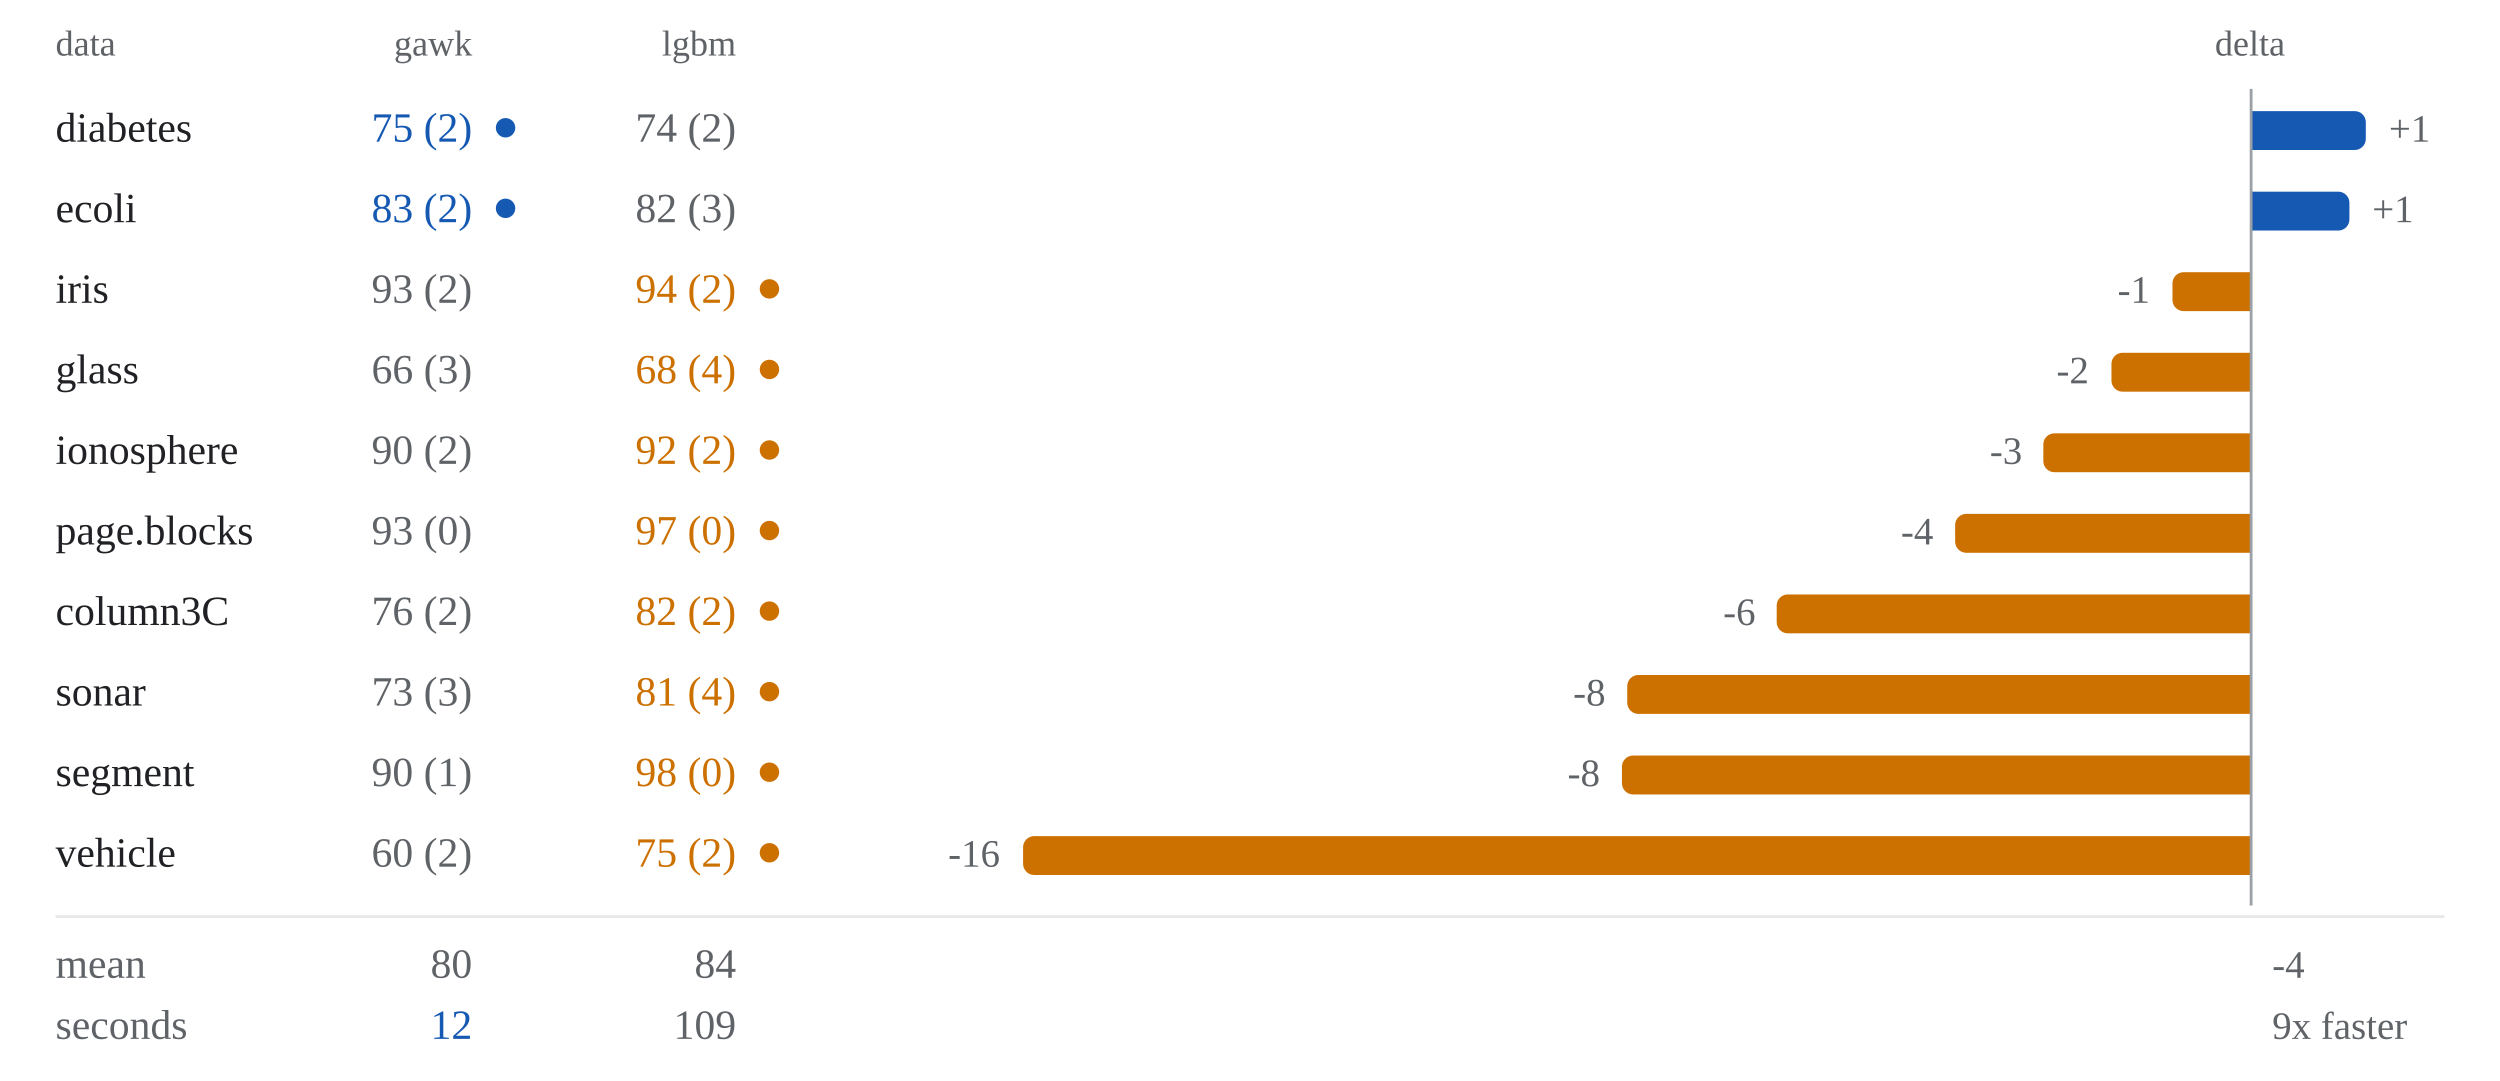
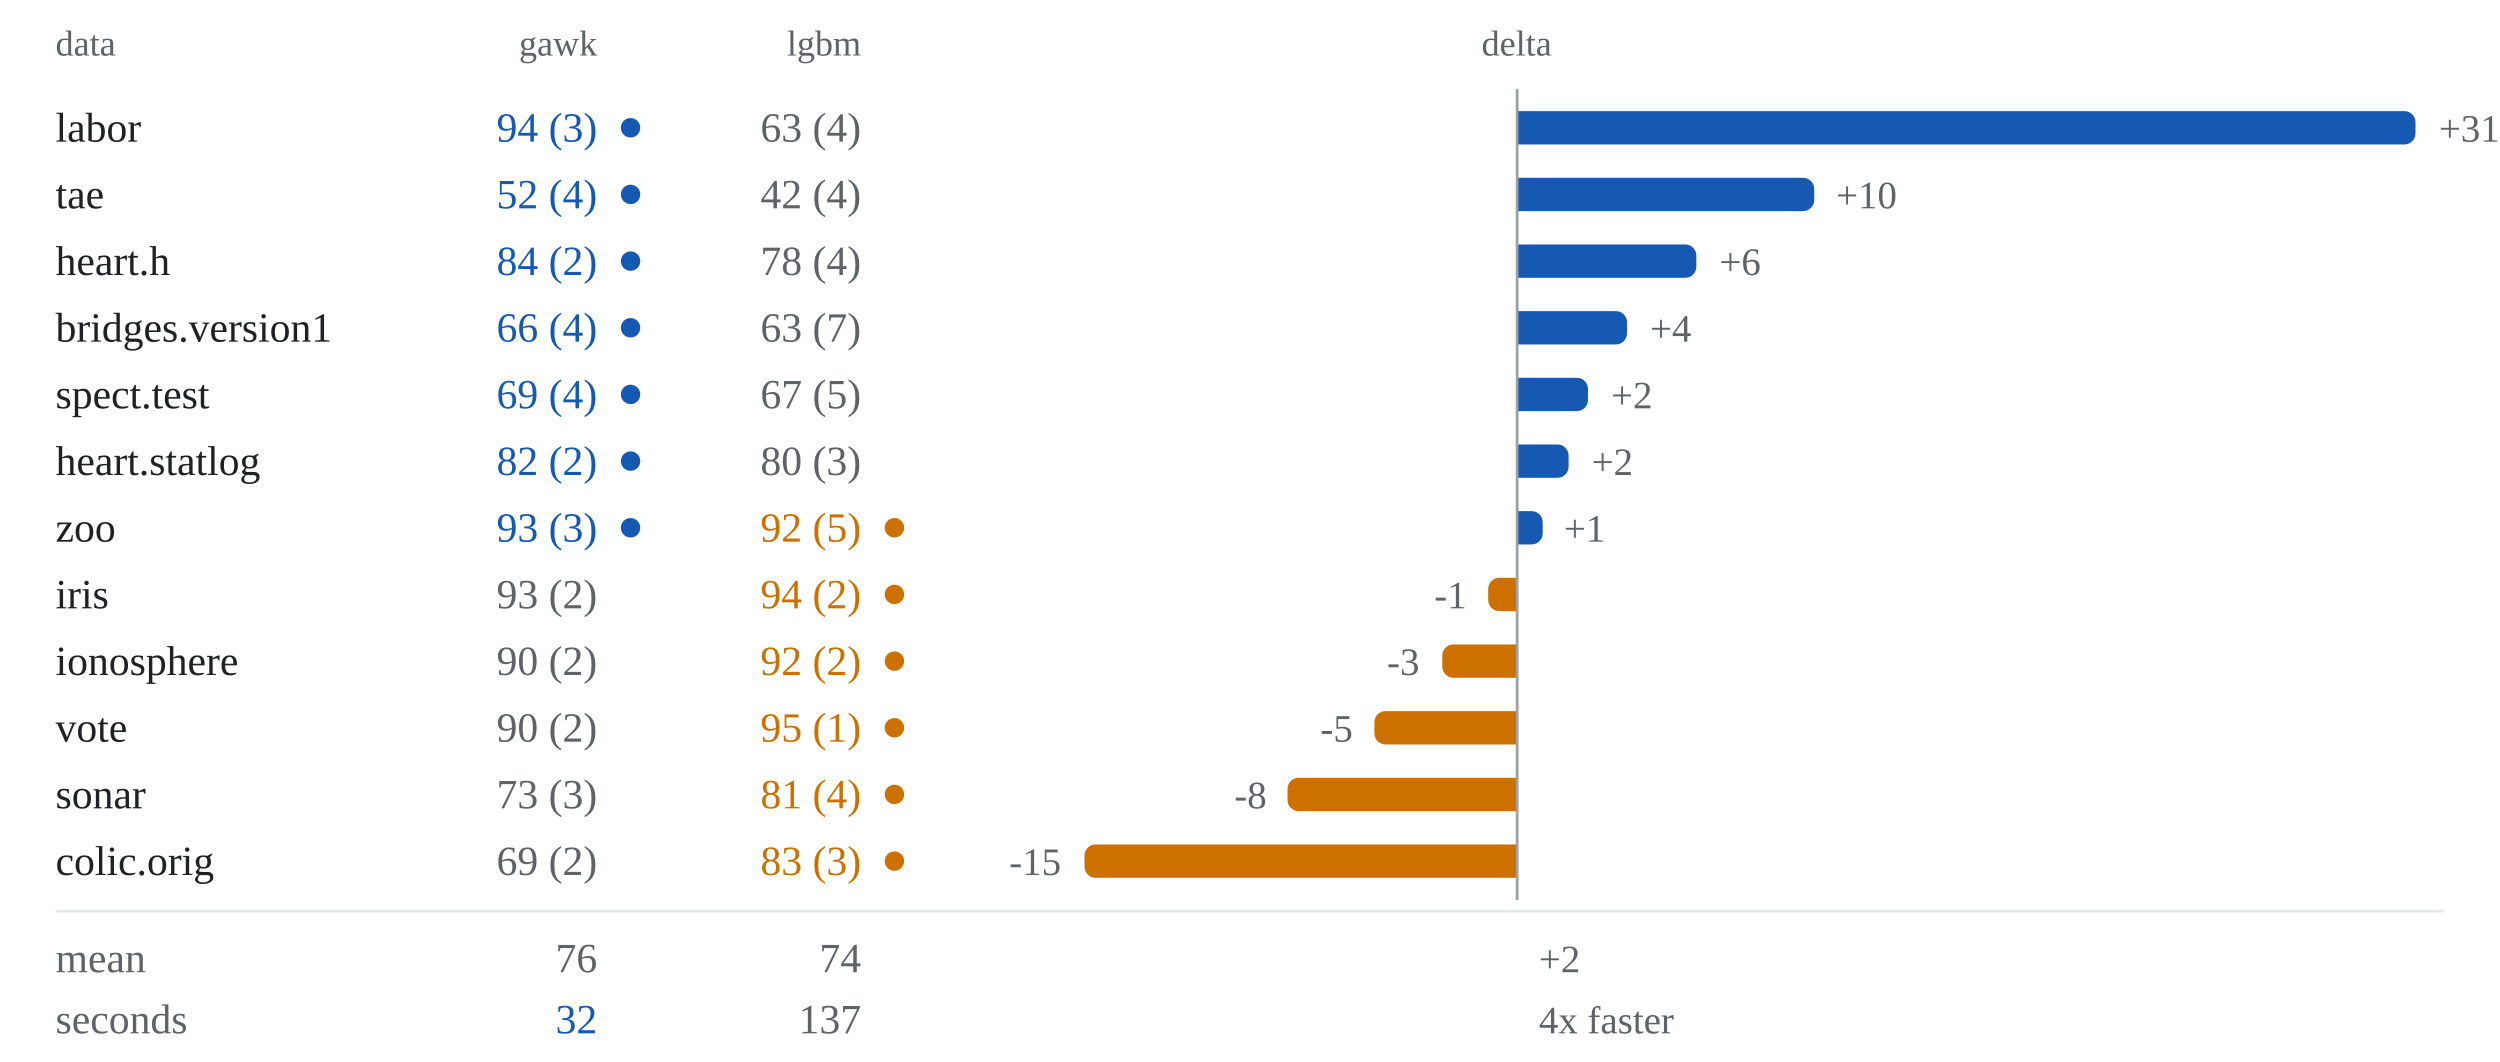
- <svg xmlns="http://www.w3.org/2000/svg" viewBox="0 0 900 389" width="900" height="389" role="img" aria-label="accuracy of gawk versus LightGBM, by dataset">
+ <svg xmlns="http://www.w3.org/2000/svg" viewBox="0 0 900 382" width="900" height="382" role="img" aria-label="accuracy of gawk versus LightGBM, by dataset">
  <text x="20" y="20" text-anchor="start" font-size="13" fill="#5f6368">data</text>
-   <text x="170" y="20" text-anchor="end" font-size="13" fill="#5f6368">gawk</text>
-   <text x="265" y="20" text-anchor="end" font-size="13" fill="#5f6368">lgbm</text>
-   <text x="810" y="20" text-anchor="middle" font-size="13" fill="#5f6368">delta</text>
-   <text x="20" y="51" text-anchor="start" font-size="15" fill="#202124">diabetes</text>
-   <text x="170" y="51" text-anchor="end" font-size="15" fill="#1559b3">75 (2)</text>
-   <text x="265" y="51" text-anchor="end" font-size="15" fill="#5f6368">74 (2)</text>
-   <circle cx="182" cy="46" r="3.5" fill="#1559b3" />
-   <path d="M810.399,40 h37.289 a4,4 0 0 1 4,4 v6 a4,4 0 0 1 -4,4 h-37.289 z" fill="#1559b3" />
-   <text x="860" y="51" text-anchor="start" font-size="14" fill="#5f6368">+1</text>
-   <text x="20" y="80" text-anchor="start" font-size="15" fill="#202124">ecoli</text>
-   <text x="170" y="80" text-anchor="end" font-size="15" fill="#1559b3">83 (2)</text>
-   <text x="265" y="80" text-anchor="end" font-size="15" fill="#5f6368">82 (3)</text>
-   <circle cx="182" cy="75" r="3.5" fill="#1559b3" />
-   <path d="M810.399,69 h31.39 a4,4 0 0 1 4,4 v6 a4,4 0 0 1 -4,4 h-31.39 z" fill="#1559b3" />
-   <text x="854" y="80" text-anchor="start" font-size="14" fill="#5f6368">+1</text>
-   <text x="20" y="109" text-anchor="start" font-size="15" fill="#202124">iris</text>
-   <text x="170" y="109" text-anchor="end" font-size="15" fill="#5f6368">93 (2)</text>
-   <text x="265" y="109" text-anchor="end" font-size="15" fill="#cc7000">94 (2)</text>
-   <circle cx="277" cy="104" r="3.5" fill="#cc7000" />
-   <path d="M810.399,98 h-24.312 a4,4 0 0 0 -4,4 v6 a4,4 0 0 0 4,4 h24.312 z" fill="#cc7000" />
-   <text x="774" y="109" text-anchor="end" font-size="14" fill="#5f6368">-1</text>
-   <text x="20" y="138" text-anchor="start" font-size="15" fill="#202124">glass</text>
-   <text x="170" y="138" text-anchor="end" font-size="15" fill="#5f6368">66 (3)</text>
-   <text x="265" y="138" text-anchor="end" font-size="15" fill="#cc7000">68 (4)</text>
-   <circle cx="277" cy="133" r="3.5" fill="#cc7000" />
-   <path d="M810.399,127 h-46.274 a4,4 0 0 0 -4,4 v6 a4,4 0 0 0 4,4 h46.274 z" fill="#cc7000" />
-   <text x="752" y="138" text-anchor="end" font-size="14" fill="#5f6368">-2</text>
-   <text x="20" y="167" text-anchor="start" font-size="15" fill="#202124">ionosphere</text>
-   <text x="170" y="167" text-anchor="end" font-size="15" fill="#5f6368">90 (2)</text>
-   <text x="265" y="167" text-anchor="end" font-size="15" fill="#cc7000">92 (2)</text>
-   <circle cx="277" cy="162" r="3.5" fill="#cc7000" />
-   <path d="M810.399,156 h-70.802 a4,4 0 0 0 -4,4 v6 a4,4 0 0 0 4,4 h70.802 z" fill="#cc7000" />
-   <text x="728" y="167" text-anchor="end" font-size="14" fill="#5f6368">-3</text>
-   <text x="20" y="196" text-anchor="start" font-size="15" fill="#202124">page.blocks</text>
-   <text x="170" y="196" text-anchor="end" font-size="15" fill="#5f6368">93 (0)</text>
-   <text x="265" y="196" text-anchor="end" font-size="15" fill="#cc7000">97 (0)</text>
-   <circle cx="277" cy="191" r="3.5" fill="#cc7000" />
-   <path d="M810.399,185 h-102.546 a4,4 0 0 0 -4,4 v6 a4,4 0 0 0 4,4 h102.546 z" fill="#cc7000" />
-   <text x="696" y="196" text-anchor="end" font-size="14" fill="#5f6368">-4</text>
-   <text x="20" y="225" text-anchor="start" font-size="15" fill="#202124">column3C</text>
-   <text x="170" y="225" text-anchor="end" font-size="15" fill="#5f6368">76 (2)</text>
-   <text x="265" y="225" text-anchor="end" font-size="15" fill="#cc7000">82 (2)</text>
-   <circle cx="277" cy="220" r="3.5" fill="#cc7000" />
-   <path d="M810.399,214 h-166.787 a4,4 0 0 0 -4,4 v6 a4,4 0 0 0 4,4 h166.787 z" fill="#cc7000" />
-   <text x="632" y="225" text-anchor="end" font-size="14" fill="#5f6368">-6</text>
-   <text x="20" y="254" text-anchor="start" font-size="15" fill="#202124">sonar</text>
-   <text x="170" y="254" text-anchor="end" font-size="15" fill="#5f6368">73 (3)</text>
-   <text x="265" y="254" text-anchor="end" font-size="15" fill="#cc7000">81 (4)</text>
-   <circle cx="277" cy="249" r="3.5" fill="#cc7000" />
-   <path d="M810.399,243 h-220.593 a4,4 0 0 0 -4,4 v6 a4,4 0 0 0 4,4 h220.593 z" fill="#cc7000" />
-   <text x="578" y="254" text-anchor="end" font-size="14" fill="#5f6368">-8</text>
-   <text x="20" y="283" text-anchor="start" font-size="15" fill="#202124">segment</text>
-   <text x="170" y="283" text-anchor="end" font-size="15" fill="#5f6368">90 (1)</text>
-   <text x="265" y="283" text-anchor="end" font-size="15" fill="#cc7000">98 (0)</text>
-   <circle cx="277" cy="278" r="3.5" fill="#cc7000" />
-   <path d="M810.399,272 h-222.498 a4,4 0 0 0 -4,4 v6 a4,4 0 0 0 4,4 h222.498 z" fill="#cc7000" />
-   <text x="576" y="283" text-anchor="end" font-size="14" fill="#5f6368">-8</text>
-   <text x="20" y="312" text-anchor="start" font-size="15" fill="#202124">vehicle</text>
-   <text x="170" y="312" text-anchor="end" font-size="15" fill="#5f6368">60 (2)</text>
-   <text x="265" y="312" text-anchor="end" font-size="15" fill="#cc7000">75 (2)</text>
-   <circle cx="277" cy="307" r="3.5" fill="#cc7000" />
-   <path d="M810.399,301 h-438.087 a4,4 0 0 0 -4,4 v6 a4,4 0 0 0 4,4 h438.087 z" fill="#cc7000" />
-   <text x="360" y="312" text-anchor="end" font-size="14" fill="#5f6368">-16</text>
-   <line x1="810.399" y1="32" x2="810.399" y2="326" stroke="#9aa0a6" stroke-width="1" />
-   <line x1="20" y1="330" x2="880" y2="330" stroke="#e6e8e9" stroke-width="1" />
-   <text x="20" y="352" text-anchor="start" font-size="15" fill="#5f6368">mean</text>
-   <text x="170" y="352" text-anchor="end" font-size="15" fill="#5f6368">80</text>
-   <text x="265" y="352" text-anchor="end" font-size="15" fill="#5f6368">84</text>
-   <text x="818" y="352" text-anchor="start" font-size="14" fill="#5f6368">-4</text>
-   <text x="20" y="374" text-anchor="start" font-size="15" fill="#5f6368">seconds</text>
-   <text x="170" y="374" text-anchor="end" font-size="15" fill="#1559b3">12</text>
-   <text x="265" y="374" text-anchor="end" font-size="15" fill="#5f6368">109</text>
-   <text x="818" y="374" text-anchor="start" font-size="14" fill="#5f6368">9x faster</text>
+   <text x="215" y="20" text-anchor="end" font-size="13" fill="#5f6368">gawk</text>
+   <text x="310" y="20" text-anchor="end" font-size="13" fill="#5f6368">lgbm</text>
+   <text x="546" y="20" text-anchor="middle" font-size="13" fill="#5f6368">delta</text>
+   <text x="20" y="51" text-anchor="start" font-size="15" fill="#202124">labor</text>
+   <text x="215" y="51" text-anchor="end" font-size="15" fill="#1559b3">94 (3)</text>
+   <text x="310" y="51" text-anchor="end" font-size="15" fill="#5f6368">63 (4)</text>
+   <circle cx="227" cy="46" r="3.5" fill="#1559b3" />
+   <path d="M546.169,40 h319.41 a4,4 0 0 1 4,4 v4 a4,4 0 0 1 -4,4 h-319.41 z" fill="#1559b3" />
+   <text x="878" y="51" text-anchor="start" font-size="14" fill="#5f6368">+31</text>
+   <text x="20" y="75" text-anchor="start" font-size="15" fill="#202124">tae</text>
+   <text x="215" y="75" text-anchor="end" font-size="15" fill="#1559b3">52 (4)</text>
+   <text x="310" y="75" text-anchor="end" font-size="15" fill="#5f6368">42 (4)</text>
+   <circle cx="227" cy="70" r="3.5" fill="#1559b3" />
+   <path d="M546.169,64 h102.952 a4,4 0 0 1 4,4 v4 a4,4 0 0 1 -4,4 h-102.952 z" fill="#1559b3" />
+   <text x="661" y="75" text-anchor="start" font-size="14" fill="#5f6368">+10</text>
+   <text x="20" y="99" text-anchor="start" font-size="15" fill="#202124">heart.h</text>
+   <text x="215" y="99" text-anchor="end" font-size="15" fill="#1559b3">84 (2)</text>
+   <text x="310" y="99" text-anchor="end" font-size="15" fill="#5f6368">78 (4)</text>
+   <circle cx="227" cy="94" r="3.5" fill="#1559b3" />
+   <path d="M546.169,88 h60.511 a4,4 0 0 1 4,4 v4 a4,4 0 0 1 -4,4 h-60.511 z" fill="#1559b3" />
+   <text x="619" y="99" text-anchor="start" font-size="14" fill="#5f6368">+6</text>
+   <text x="20" y="123" text-anchor="start" font-size="15" fill="#202124">bridges.version1</text>
+   <text x="215" y="123" text-anchor="end" font-size="15" fill="#1559b3">66 (4)</text>
+   <text x="310" y="123" text-anchor="end" font-size="15" fill="#5f6368">63 (7)</text>
+   <circle cx="227" cy="118" r="3.5" fill="#1559b3" />
+   <path d="M546.169,112 h35.561 a4,4 0 0 1 4,4 v4 a4,4 0 0 1 -4,4 h-35.561 z" fill="#1559b3" />
+   <text x="594" y="123" text-anchor="start" font-size="14" fill="#5f6368">+4</text>
+   <text x="20" y="147" text-anchor="start" font-size="15" fill="#202124">spect.test</text>
+   <text x="215" y="147" text-anchor="end" font-size="15" fill="#1559b3">69 (4)</text>
+   <text x="310" y="147" text-anchor="end" font-size="15" fill="#5f6368">67 (5)</text>
+   <circle cx="227" cy="142" r="3.5" fill="#1559b3" />
+   <path d="M546.169,136 h21.498 a4,4 0 0 1 4,4 v4 a4,4 0 0 1 -4,4 h-21.498 z" fill="#1559b3" />
+   <text x="580" y="147" text-anchor="start" font-size="14" fill="#5f6368">+2</text>
+   <text x="20" y="171" text-anchor="start" font-size="15" fill="#202124">heart.statlog</text>
+   <text x="215" y="171" text-anchor="end" font-size="15" fill="#1559b3">82 (2)</text>
+   <text x="310" y="171" text-anchor="end" font-size="15" fill="#5f6368">80 (3)</text>
+   <circle cx="227" cy="166" r="3.5" fill="#1559b3" />
+   <path d="M546.169,160 h14.526 a4,4 0 0 1 4,4 v4 a4,4 0 0 1 -4,4 h-14.526 z" fill="#1559b3" />
+   <text x="573" y="171" text-anchor="start" font-size="14" fill="#5f6368">+2</text>
+   <text x="20" y="195" text-anchor="start" font-size="15" fill="#202124">zoo</text>
+   <text x="215" y="195" text-anchor="end" font-size="15" fill="#1559b3">93 (3)</text>
+   <text x="310" y="195" text-anchor="end" font-size="15" fill="#cc7000">92 (5)</text>
+   <circle cx="227" cy="190" r="3.5" fill="#1559b3" />
+   <circle cx="322" cy="190" r="3.5" fill="#cc7000" />
+   <path d="M546.169,184 h5.195 a4,4 0 0 1 4,4 v4 a4,4 0 0 1 -4,4 h-5.195 z" fill="#1559b3" />
+   <text x="563" y="195" text-anchor="start" font-size="14" fill="#5f6368">+1</text>
+   <text x="20" y="219" text-anchor="start" font-size="15" fill="#202124">iris</text>
+   <text x="215" y="219" text-anchor="end" font-size="15" fill="#5f6368">93 (2)</text>
+   <text x="310" y="219" text-anchor="end" font-size="15" fill="#cc7000">94 (2)</text>
+   <circle cx="322" cy="214" r="3.5" fill="#cc7000" />
+   <path d="M546.169,208 h-6.421 a4,4 0 0 0 -4,4 v4 a4,4 0 0 0 4,4 h6.421 z" fill="#cc7000" />
+   <text x="528" y="219" text-anchor="end" font-size="14" fill="#5f6368">-1</text>
+   <text x="20" y="243" text-anchor="start" font-size="15" fill="#202124">ionosphere</text>
+   <text x="215" y="243" text-anchor="end" font-size="15" fill="#5f6368">90 (2)</text>
+   <text x="310" y="243" text-anchor="end" font-size="15" fill="#cc7000">92 (2)</text>
+   <circle cx="322" cy="238" r="3.5" fill="#cc7000" />
+   <path d="M546.169,232 h-22.941 a4,4 0 0 0 -4,4 v4 a4,4 0 0 0 4,4 h22.941 z" fill="#cc7000" />
+   <text x="511" y="243" text-anchor="end" font-size="14" fill="#5f6368">-3</text>
+   <text x="20" y="267" text-anchor="start" font-size="15" fill="#202124">vote</text>
+   <text x="215" y="267" text-anchor="end" font-size="15" fill="#5f6368">90 (2)</text>
+   <text x="310" y="267" text-anchor="end" font-size="15" fill="#cc7000">95 (1)</text>
+   <circle cx="322" cy="262" r="3.5" fill="#cc7000" />
+   <path d="M546.169,256 h-47.388 a4,4 0 0 0 -4,4 v4 a4,4 0 0 0 4,4 h47.388 z" fill="#cc7000" />
+   <text x="487" y="267" text-anchor="end" font-size="14" fill="#5f6368">-5</text>
+   <text x="20" y="291" text-anchor="start" font-size="15" fill="#202124">sonar</text>
+   <text x="215" y="291" text-anchor="end" font-size="15" fill="#5f6368">73 (3)</text>
+   <text x="310" y="291" text-anchor="end" font-size="15" fill="#cc7000">81 (4)</text>
+   <circle cx="322" cy="286" r="3.5" fill="#cc7000" />
+   <path d="M546.169,280 h-78.666 a4,4 0 0 0 -4,4 v4 a4,4 0 0 0 4,4 h78.666 z" fill="#cc7000" />
+   <text x="456" y="291" text-anchor="end" font-size="14" fill="#5f6368">-8</text>
+   <text x="20" y="315" text-anchor="start" font-size="15" fill="#202124">colic.orig</text>
+   <text x="215" y="315" text-anchor="end" font-size="15" fill="#5f6368">69 (2)</text>
+   <text x="310" y="315" text-anchor="end" font-size="15" fill="#cc7000">83 (3)</text>
+   <circle cx="322" cy="310" r="3.5" fill="#cc7000" />
+   <path d="M546.169,304 h-151.748 a4,4 0 0 0 -4,4 v4 a4,4 0 0 0 4,4 h151.748 z" fill="#cc7000" />
+   <text x="382" y="315" text-anchor="end" font-size="14" fill="#5f6368">-15</text>
+   <line x1="546.169" y1="32" x2="546.169" y2="324" stroke="#9aa0a6" stroke-width="1" />
+   <line x1="20" y1="328" x2="880" y2="328" stroke="#e6e8e9" stroke-width="1" />
+   <text x="20" y="350" text-anchor="start" font-size="15" fill="#5f6368">mean</text>
+   <text x="215" y="350" text-anchor="end" font-size="15" fill="#5f6368">76</text>
+   <text x="310" y="350" text-anchor="end" font-size="15" fill="#5f6368">74</text>
+   <text x="554" y="350" text-anchor="start" font-size="14" fill="#5f6368">+2</text>
+   <text x="20" y="372" text-anchor="start" font-size="15" fill="#5f6368">seconds</text>
+   <text x="215" y="372" text-anchor="end" font-size="15" fill="#1559b3">32</text>
+   <text x="310" y="372" text-anchor="end" font-size="15" fill="#5f6368">137</text>
+   <text x="554" y="372" text-anchor="start" font-size="14" fill="#5f6368">4x faster</text>
</svg>
